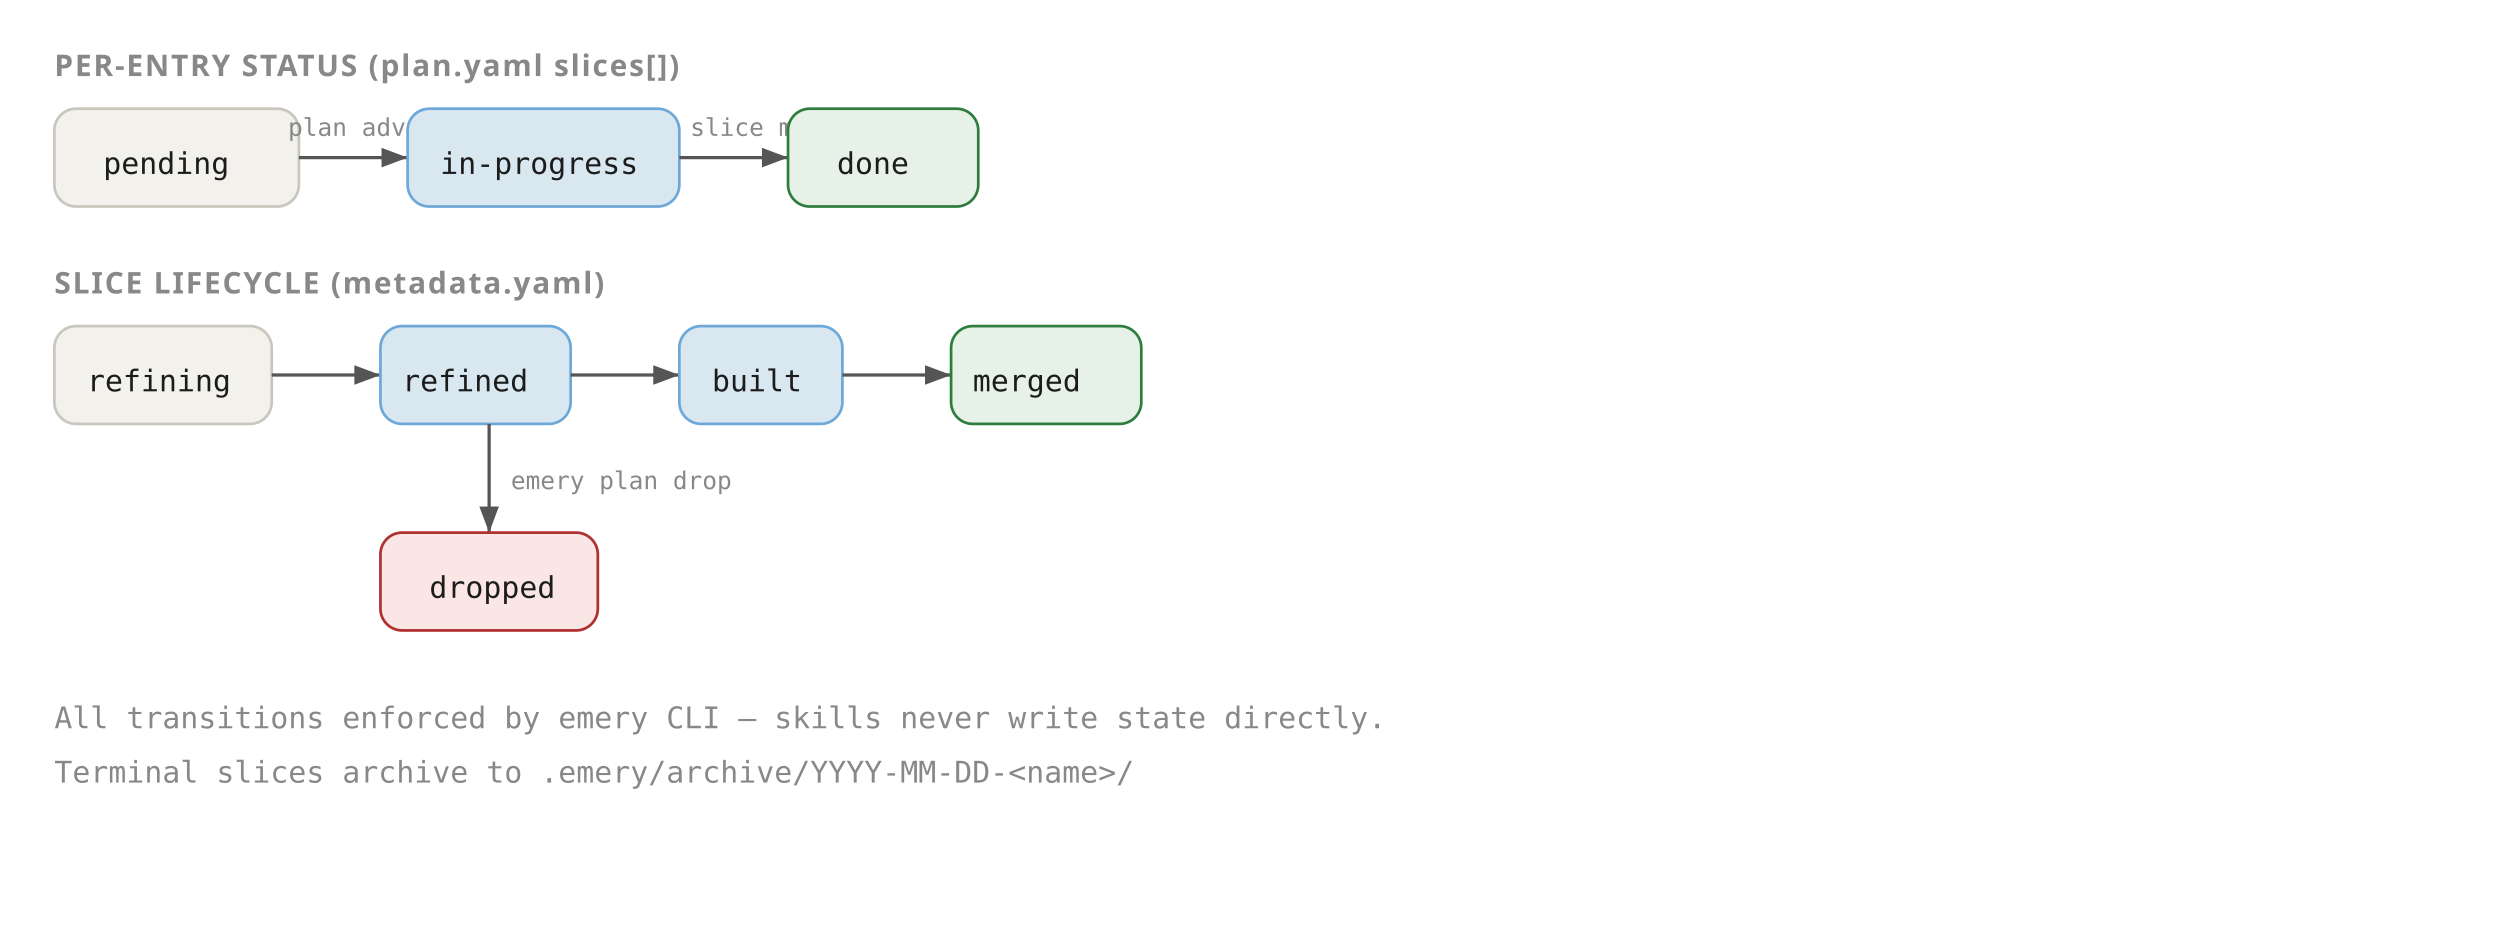
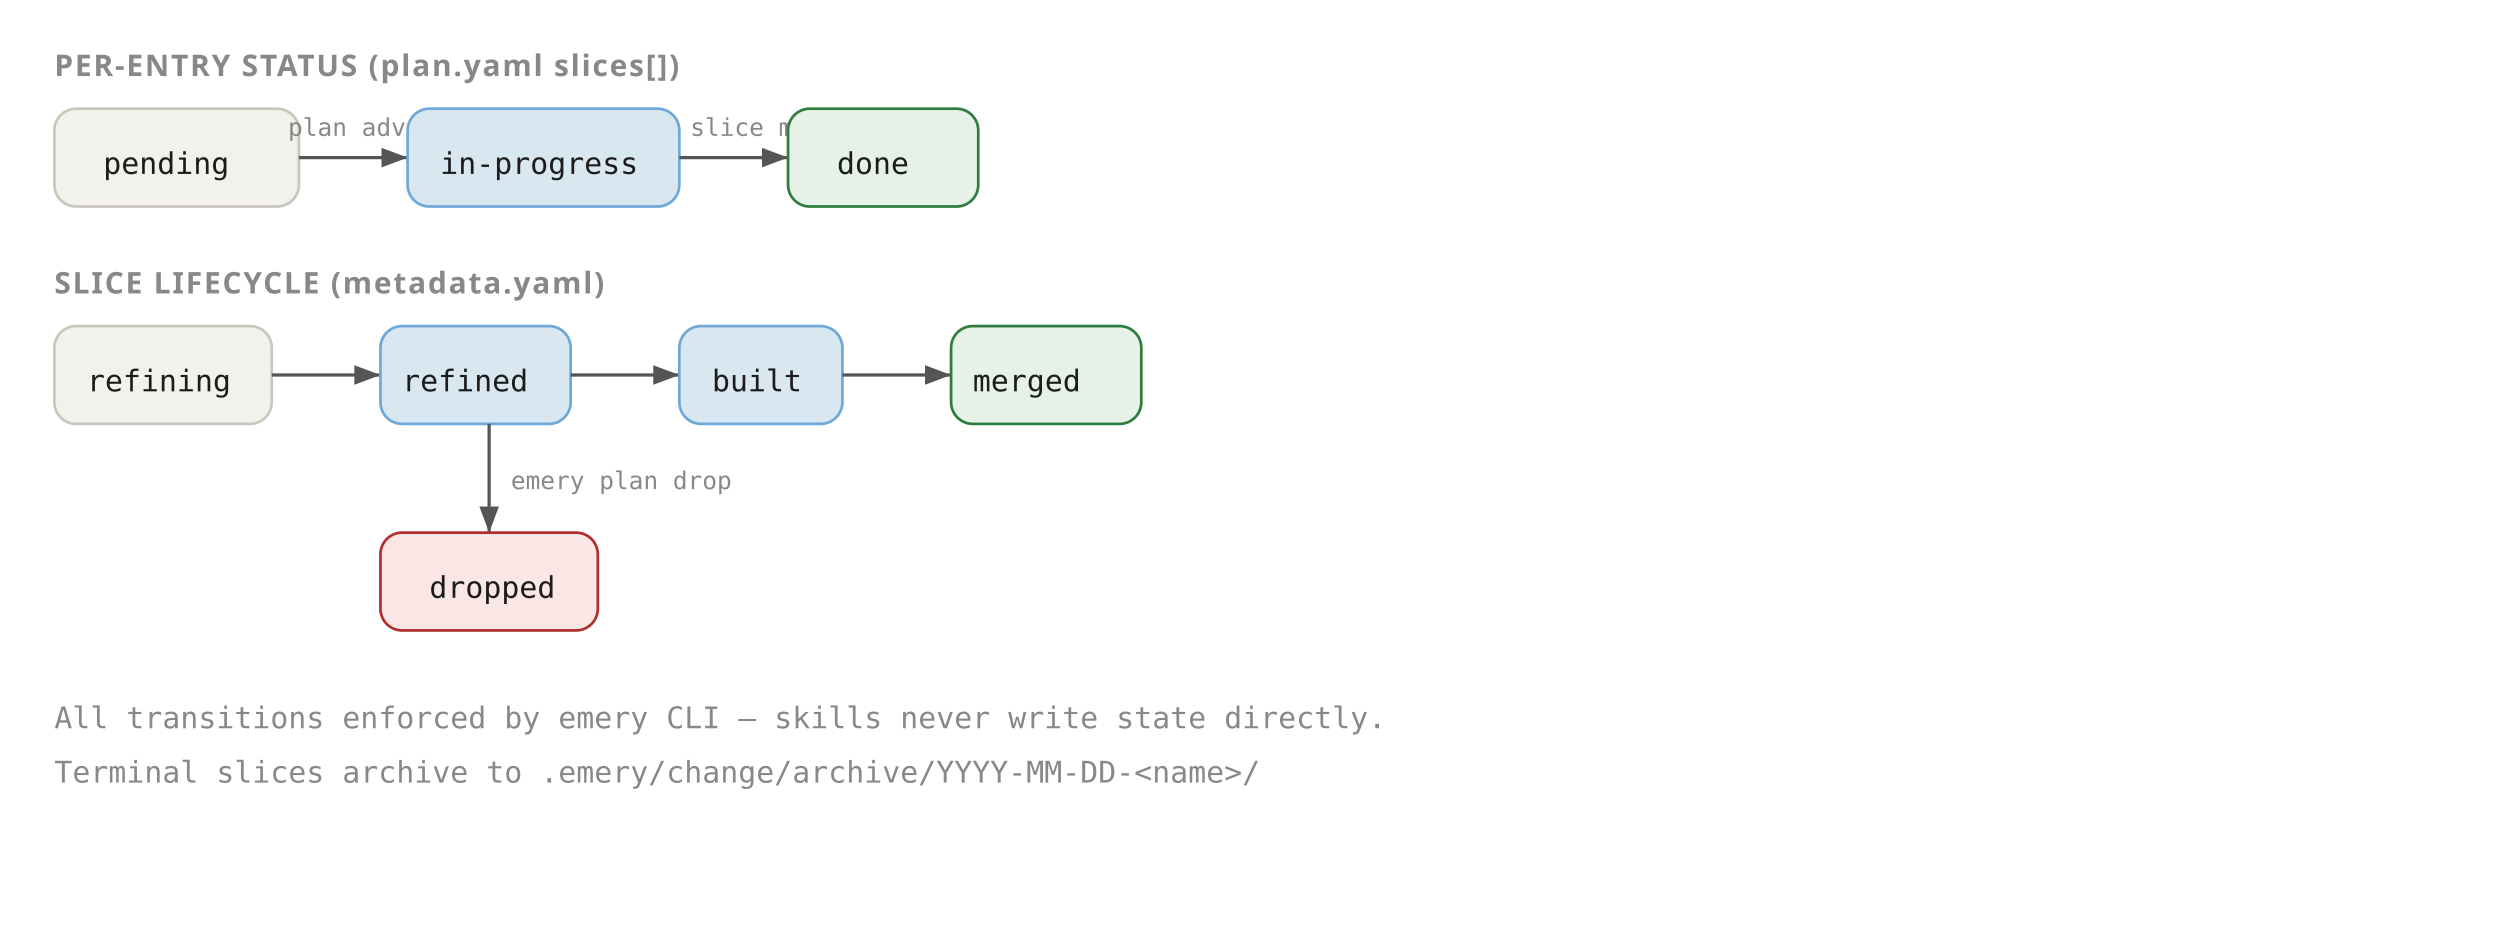
<svg xmlns="http://www.w3.org/2000/svg" viewBox="0 0 920 348" role="img" aria-label="Emery per-entry and slice lifecycle state machines">
  <defs>
    <marker id="arr" markerWidth="10" markerHeight="10" refX="8" refY="3" orient="auto">
      <path d="M0,0 L0,6 L8,3 z" fill="#555" />
    </marker>
  </defs>
  <text x="20" y="28" font-family="ui-sans-serif, system-ui, sans-serif" font-size="11" font-weight="600" fill="#888" letter-spacing="0.06em">PER-ENTRY STATUS (plan.yaml slices[])</text>
  <rect x="20" y="40" width="90" height="36" rx="8" fill="#f2f1ec" stroke="#c9c6bc" />
  <text x="38" y="64" font-family="ui-monospace, monospace" font-size="11" fill="#1c1c1c">pending</text>
  <path d="M110 58 L150 58" stroke="#555" stroke-width="1.2" fill="none" marker-end="url(#arr)" />
  <text x="106" y="50" font-family="ui-monospace, monospace" font-size="9" fill="#888">plan advance</text>
  <rect x="150" y="40" width="100" height="36" rx="8" fill="#d9e7f1" stroke="#6ea8d8" />
  <text x="162" y="64" font-family="ui-monospace, monospace" font-size="11" fill="#1c1c1c">in-progress</text>
  <path d="M250 58 L290 58" stroke="#555" stroke-width="1.2" fill="none" marker-end="url(#arr)" />
  <text x="254" y="50" font-family="ui-monospace, monospace" font-size="9" fill="#888">slice merge</text>
  <rect x="290" y="40" width="70" height="36" rx="8" fill="#e6f2e8" stroke="#2f7d3e" />
  <text x="308" y="64" font-family="ui-monospace, monospace" font-size="11" fill="#1c1c1c">done</text>
  <text x="20" y="108" font-family="ui-sans-serif, system-ui, sans-serif" font-size="11" font-weight="600" fill="#888" letter-spacing="0.06em">SLICE LIFECYCLE (metadata.yaml)</text>
  <rect x="20" y="120" width="80" height="36" rx="8" fill="#f2f1ec" stroke="#c9c6bc" />
  <text x="32" y="144" font-family="ui-monospace, monospace" font-size="11" fill="#1c1c1c">refining</text>
  <path d="M100 138 L140 138" stroke="#555" stroke-width="1.2" fill="none" marker-end="url(#arr)" />
  <rect x="140" y="120" width="70" height="36" rx="8" fill="#d9e7f1" stroke="#6ea8d8" />
  <text x="148" y="144" font-family="ui-monospace, monospace" font-size="11" fill="#1c1c1c">refined</text>
  <path d="M210 138 L250 138" stroke="#555" stroke-width="1.2" fill="none" marker-end="url(#arr)" />
  <rect x="250" y="120" width="60" height="36" rx="8" fill="#d9e7f1" stroke="#6ea8d8" />
  <text x="262" y="144" font-family="ui-monospace, monospace" font-size="11" fill="#1c1c1c">built</text>
  <path d="M310 138 L350 138" stroke="#555" stroke-width="1.2" fill="none" marker-end="url(#arr)" />
  <rect x="350" y="120" width="70" height="36" rx="8" fill="#e6f2e8" stroke="#2f7d3e" />
  <text x="358" y="144" font-family="ui-monospace, monospace" font-size="11" fill="#1c1c1c">merged</text>
  <path d="M180 156 L180 196" stroke="#555" stroke-width="1.2" fill="none" marker-end="url(#arr)" />
  <text x="188" y="180" font-family="ui-monospace, monospace" font-size="9" fill="#888">emery plan drop</text>
  <rect x="140" y="196" width="80" height="36" rx="8" fill="#fbe6e6" stroke="#b03030" />
  <text x="158" y="220" font-family="ui-monospace, monospace" font-size="11" fill="#1c1c1c">dropped</text>
  <text x="20" y="268" font-family="ui-monospace, monospace" font-size="11" fill="#888">All transitions enforced by emery CLI — skills never write state directly.</text>
-   <text x="20" y="288" font-family="ui-monospace, monospace" font-size="11" fill="#888">Terminal slices archive to .emery/archive/YYYY-MM-DD-&lt;name&gt;/</text>
+   <text x="20" y="288" font-family="ui-monospace, monospace" font-size="11" fill="#888">Terminal slices archive to .emery/change/archive/YYYY-MM-DD-&lt;name&gt;/</text>
</svg>
